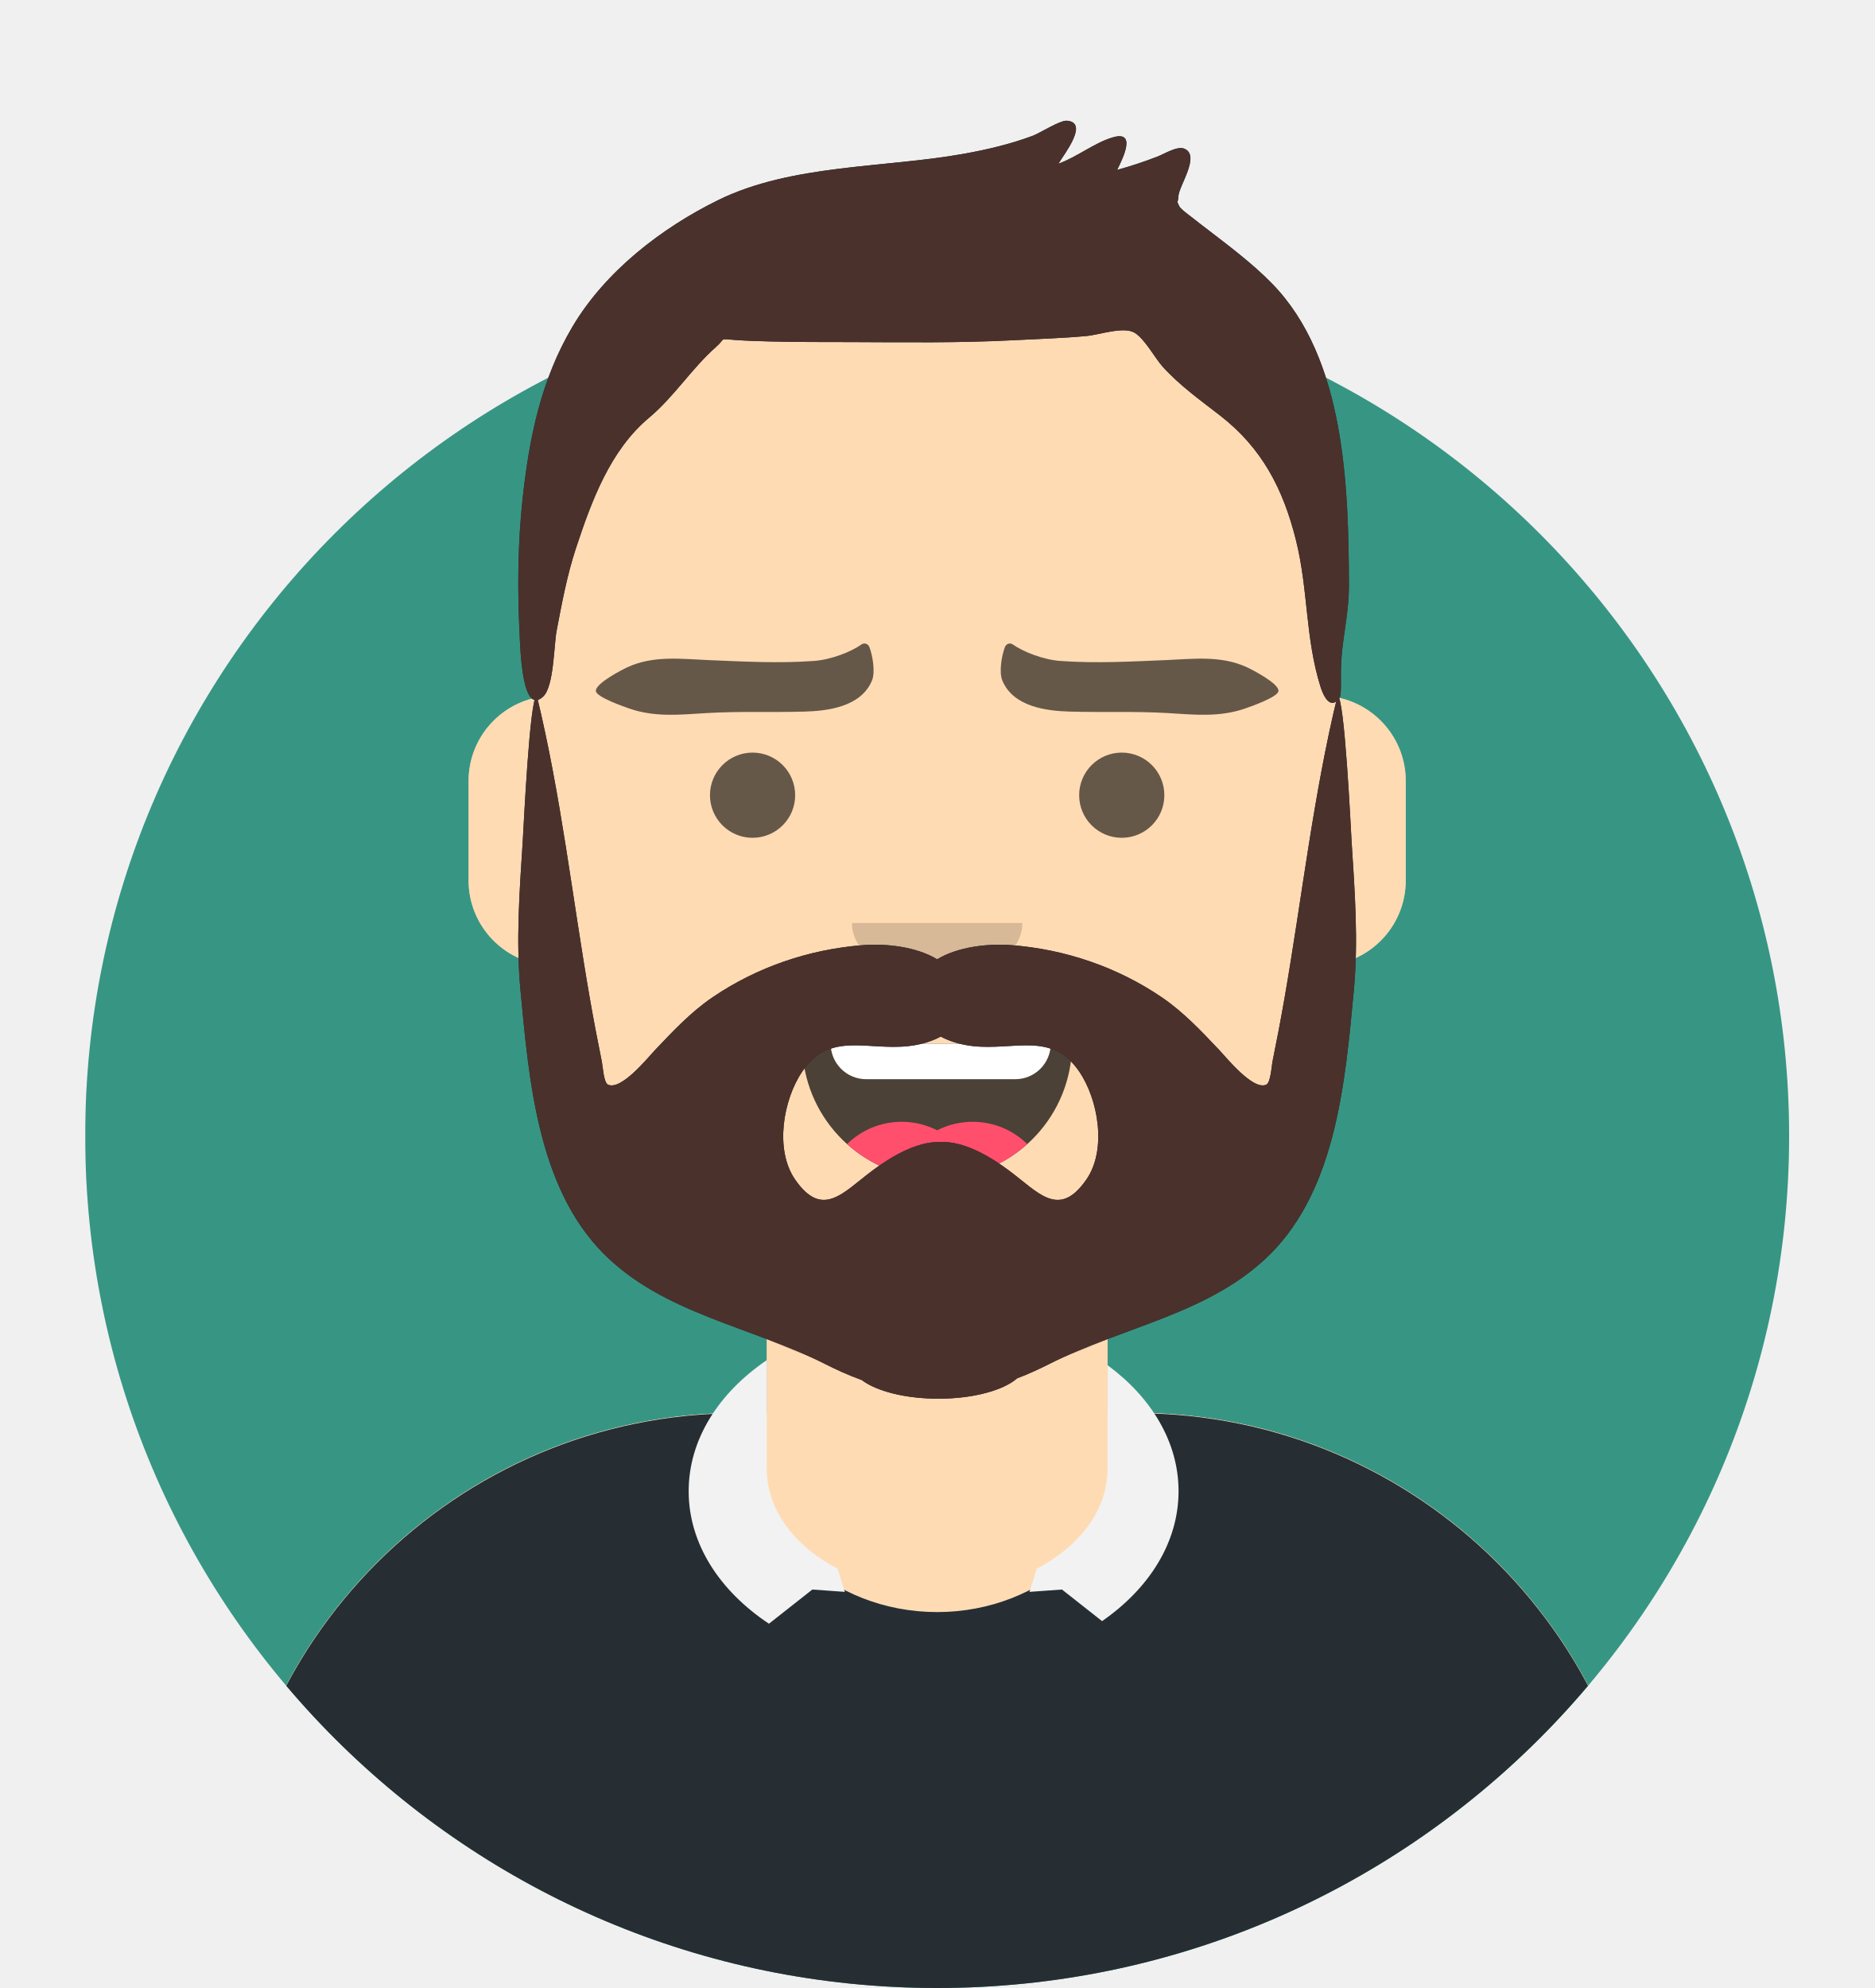
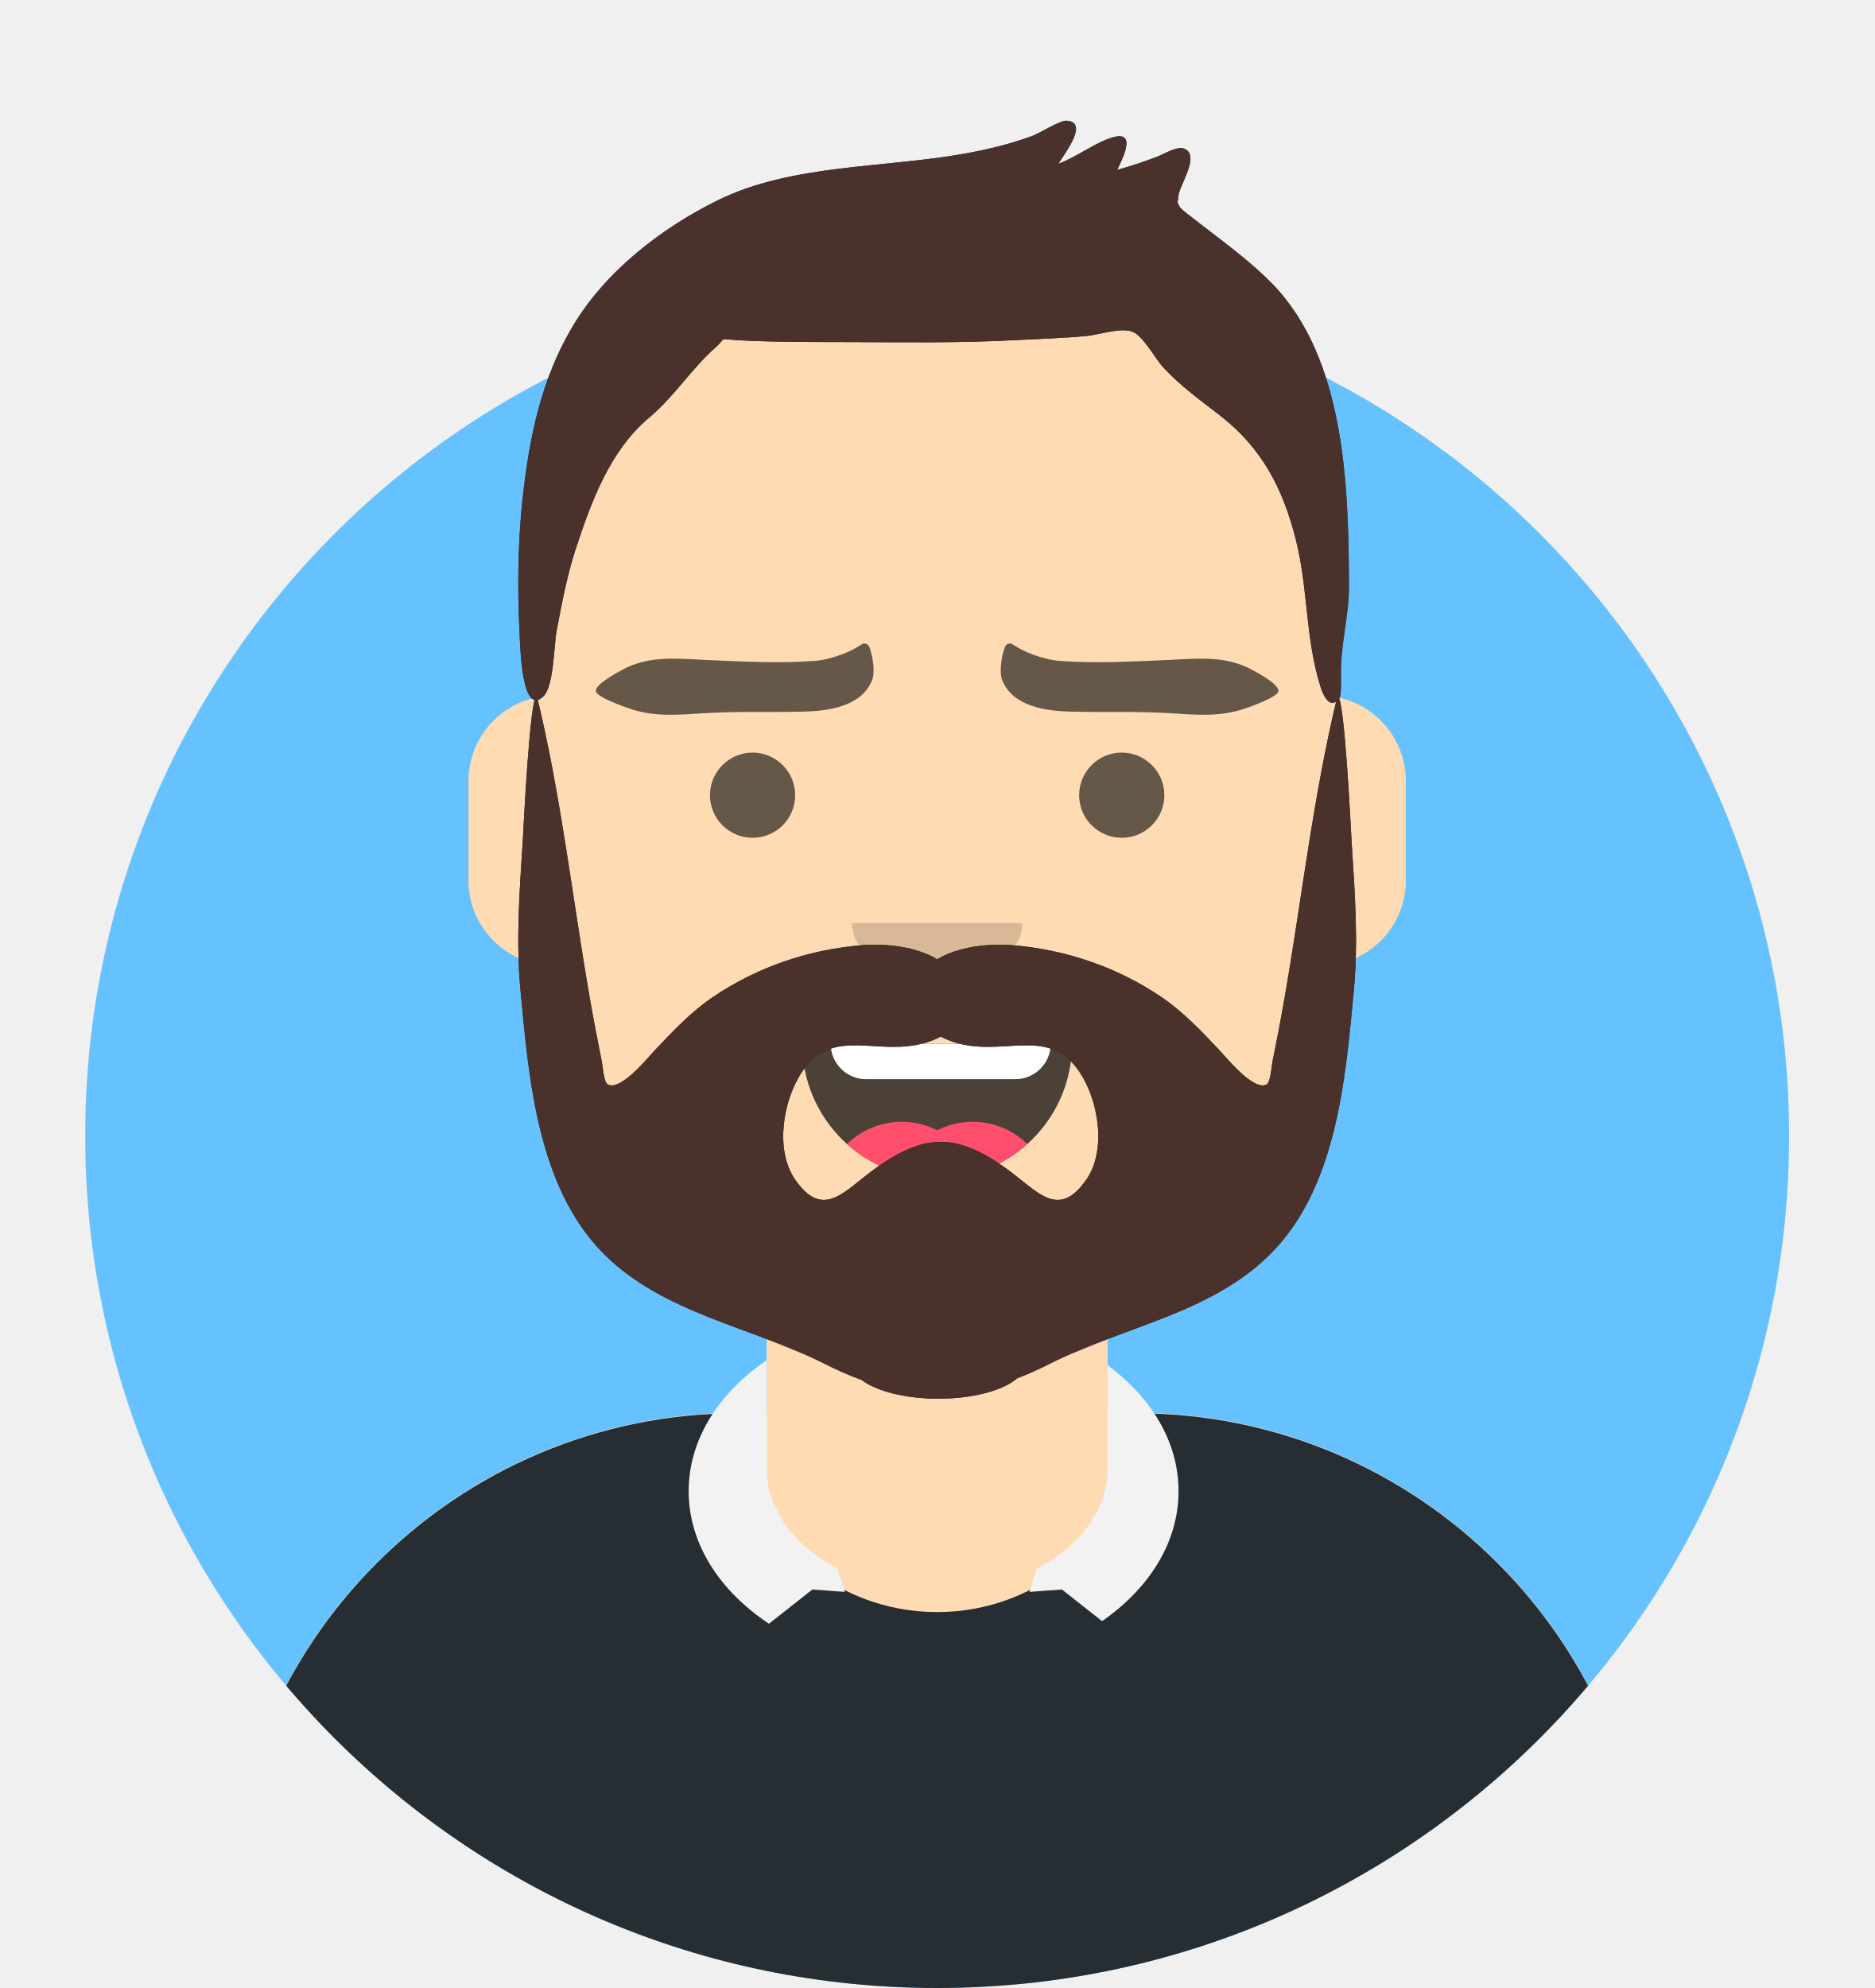
<svg xmlns="http://www.w3.org/2000/svg" xmlns:xlink="http://www.w3.org/1999/xlink" width="264px" height="280px" viewBox="0 0 264 280" version="1.1">
  <defs>
    <circle id="path-1" cx="120" cy="120" r="120" />
    <path d="M12,160 C12,226.274 65.726,280 132,280 C198.274,280 252,226.274 252,160 L264,160 L264,-1.42108547e-14 L-3.19744231e-14,-1.42108547e-14 L-3.19744231e-14,160 L12,160 Z" id="path-3" />
    <path d="M124,144.611 L124,163 L128,163 L128,163 C167.765,163 200,195.235 200,235 L200,244 L0,244 L0,235 C-4.86974701e-15,195.235 32.235,163 72,163 L72,163 L76,163 L76,144.611 C58.763,136.422 46.372,119.687 44.305,99.881 C38.48,99.058 34,94.052 34,88 L34,74 C34,68.054 38.325,63.118 44,62.166 L44,56 L44,56 C44,25.072 69.072,5.68137151e-15 100,0 L100,0 L100,0 C130.928,-5.68137151e-15 156,25.072 156,56 L156,62.166 C161.675,63.118 166,68.054 166,74 L166,88 C166,94.052 161.52,99.058 155.695,99.881 C153.628,119.687 141.237,136.422 124,144.611 Z" id="path-5" />
  </defs>
  <g id="Avataaar" stroke="none" stroke-width="1" fill="none" fill-rule="evenodd">
    <g transform="translate(-825, -1100)" id="Avataaar/Circle">
      <g transform="translate(825, 1100)">
        <g id="Circle" stroke-width="1" fill-rule="evenodd" transform="translate(12, 40)">
          <mask id="mask-2" fill="white">
            <use xlink:href="#path-1" />
          </mask>
          <use id="Circle-Background" fill="#E6E6E6" xlink:href="#path-1" />
-           <g id="Color/Palette/Blue-01" mask="url(#mask-2)" fill="#379683">
+           <g id="Color/Palette/Blue-01" mask="url(#mask-2)" fill="#66c2ff">
            <rect id="🖍Color" x="0" y="0" width="240" height="240" />
          </g>
        </g>
        <mask id="mask-4" fill="white">
          <use xlink:href="#path-3" />
        </mask>
        <g id="Mask" />
        <g id="Avataaar" stroke-width="1" fill-rule="evenodd" mask="url(#mask-4)">
          <g id="Body" transform="translate(32, 36)">
            <mask id="mask-6" fill="white">
              <use xlink:href="#path-5" />
            </mask>
            <use fill="#D0C6AC" xlink:href="#path-5" />
            <g id="Skin/👶🏽-03-Brown" mask="url(#mask-6)" fill="#FFDBB4">
              <g transform="translate(-32, 0)" id="Color">
                <rect x="0" y="0" width="264" height="244" />
              </g>
            </g>
            <path d="M156,79 L156,102 C156,132.928 130.928,158 100,158 C69.072,158 44,132.928 44,102 L44,79 L44,94 C44,124.928 69.072,150 100,150 C130.928,150 156,124.928 156,94 L156,79 Z" id="Neck-Shadow" fill-opacity="0.1" fill="#000000" mask="url(#mask-6)" />
          </g>
          <g id="Clothing/Collar-+-Sweater" transform="translate(0, 170)">
            <defs>
              <path d="M105.192,29.052 L104,29.052 L104,29.052 C64.235,29.052 32,61.287 32,101.052 L32,110 L232,110 L232,101.052 C232,61.287 199.765,29.052 160,29.052 L160,29.052 L158.808,29.052 C158.935,30.035 159,31.036 159,32.052 C159,45.859 146.912,57.052 132,57.052 C117.088,57.052 105,45.859 105,32.052 C105,31.036 105.065,30.035 105.192,29.052 Z" id="react-path-14" />
            </defs>
            <mask id="react-mask-15" fill="white">
              <use xlink:href="#react-path-14" />
            </mask>
            <use id="Clothes" fill="#E6E6E6" fill-rule="evenodd" xlink:href="#react-path-14" />
            <g id="Color/Palette/Gray-01" mask="url(#react-mask-15)" fill-rule="evenodd" fill="#262E33">
              <rect id="🖍Color" x="0" y="0" width="264" height="110" />
            </g>
            <path d="M156,22.279 C162.182,26.835 166,33.106 166,40.028 C166,47.233 161.863,53.733 155.229,58.327 L149.579,53.876 L145,54.208 L146,51.057 L145.922,50.996 C152.022,47.853 156,42.7 156,36.877 L156,22.279 Z M108,21.571 C101.233,26.174 97,32.74 97,40.028 C97,47.426 101.362,54.08 108.308,58.692 L114.421,53.876 L119,54.208 L118,51.057 L118.078,50.996 C111.978,47.853 108,42.7 108,36.877 L108,21.571 Z" id="Collar" fill="#F2F2F2" fill-rule="evenodd" />
          </g>
          <g id="Face" transform="translate(76, 82)" fill="#000000">
            <g id="Mouth/Smile" transform="translate(2, 52)">
              <defs>
                <path d="M35.118,15.128 C36.176,24.62 44.226,32 54,32 C63.804,32 71.874,24.574 72.892,15.04 C72.974,14.273 72.117,13 71.043,13 C56.149,13 44.738,13 37.087,13 C36.007,13 35.012,14.178 35.118,15.128 Z" id="react-path-16" />
              </defs>
              <mask id="react-mask-17" fill="white">
                <use xlink:href="#react-path-16" />
              </mask>
              <use id="Mouth" fill-opacity="0.7" fill="#000000" fill-rule="evenodd" xlink:href="#react-path-16" />
              <rect id="Teeth" fill="#FFFFFF" fill-rule="evenodd" mask="url(#react-mask-17)" x="39" y="2" width="31" height="16" rx="5" />
              <g id="Tongue" stroke-width="1" fill-rule="evenodd" mask="url(#react-mask-17)" fill="#FF4F6D">
                <g transform="translate(38, 24)">
                  <circle cx="11" cy="11" r="11" />
                  <circle cx="21" cy="11" r="11" />
                </g>
              </g>
            </g>
            <g id="Nose/Default" transform="translate(28, 40)" fill-opacity="0.16">
              <path d="M16,8 C16,12.418 21.373,16 28,16 L28,16 C34.627,16 40,12.418 40,8" id="Nose" />
            </g>
            <g id="Eyes/Default-😀" transform="translate(0, 8)" fill-opacity="0.6">
              <circle id="Eye" cx="30" cy="22" r="6" />
              <circle id="Eye" cx="82" cy="22" r="6" />
            </g>
            <g id="Eyebrow/Natural/Flat-Natural" fill-opacity="0.6">
              <path d="M38.569,10.702 C33.587,11.238 28.655,11.134 23.656,11.101 C19.823,11.076 15.92,10.689 12.325,12.509 C11.636,12.857 7.877,14.945 8.003,16.011 C8.104,16.863 12.013,18.064 12.717,18.284 C16.428,19.445 19.924,18.928 23.687,18.57 C28.302,18.132 32.914,18.175 37.532,17.874 C40.642,17.672 45.422,16.977 46.829,13.148 C47.253,11.995 46.815,9.734 46.307,8.506 C46.105,8.018 45.563,7.85 45.169,8.149 C43.756,9.222 40.985,10.443 38.569,10.702" id="Fill-10" transform="translate(27.5, 13.5) rotate(2) translate(-27.5, -13.5) " />
              <path d="M95.569,10.702 C90.587,11.238 85.655,11.134 80.656,11.101 C76.823,11.076 72.92,10.689 69.325,12.509 C68.636,12.857 64.877,14.945 65.003,16.011 C65.104,16.863 69.013,18.064 69.717,18.284 C73.428,19.445 76.924,18.928 80.687,18.57 C85.302,18.132 89.914,18.175 94.532,17.874 C97.642,17.672 102.422,16.977 103.829,13.148 C104.253,11.995 103.815,9.734 103.307,8.506 C103.105,8.018 102.563,7.85 102.169,8.149 C100.756,9.222 97.985,10.443 95.569,10.702" id="Fill-10" transform="translate(84.5, 13.5) scale(-1, 1) rotate(2) translate(-84.5, -13.5) " />
            </g>
          </g>
          <g id="Top" stroke-width="1" fill-rule="evenodd">
            <defs>
              <rect id="react-path-11" x="0" y="0" width="264" height="280" />
              <path d="M180.15,39.92 C177.39,37.1 174.186,34.707 171.069,32.307 C170.382,31.777 169.683,31.261 169.011,30.712 C168.858,30.587 167.292,29.466 167.105,29.053 C166.654,28.06 166.915,28.833 166.977,27.649 C167.056,26.151 170.111,21.919 167.831,20.949 C166.828,20.522 165.04,21.658 164.078,22.033 C162.196,22.767 160.292,23.393 158.347,23.933 C159.279,22.076 161.055,18.359 157.716,19.354 C155.114,20.129 152.69,22.122 150.076,23.059 C150.941,21.642 154.4,17.248 151.274,17.002 C150.302,16.926 147.471,18.75 146.424,19.14 C143.287,20.305 140.083,21.059 136.79,21.653 C125.592,23.671 112.497,23.095 102.137,28.193 C94.149,32.124 86.263,38.222 81.648,45.988 C77.201,53.473 75.538,61.664 74.607,70.241 C73.924,76.536 73.868,83.043 74.188,89.36 C74.292,91.43 74.525,100.971 77.532,98.081 C79.03,96.642 79.019,90.828 79.396,88.86 C80.147,84.945 80.87,81.013 82.122,77.223 C84.328,70.544 86.931,63.43 92.427,58.83 C95.954,55.878 98.431,51.889 101.806,48.911 C103.322,47.574 102.165,47.713 104.603,47.889 C106.241,48.006 107.885,48.051 109.526,48.094 C113.322,48.193 117.124,48.168 120.921,48.181 C128.568,48.209 136.179,48.317 143.819,47.916 C147.214,47.739 150.618,47.642 154.004,47.328 C155.895,47.153 159.251,45.941 160.808,46.867 C162.233,47.714 163.713,50.482 164.736,51.615 C167.154,54.294 170.036,56.339 172.862,58.535 C178.757,63.115 181.732,68.867 183.523,76.023 C185.306,83.153 184.806,89.768 187.013,96.785 C187.402,98.018 188.429,100.145 189.695,98.239 C189.93,97.885 189.87,95.939 189.87,94.819 C189.87,90.3 191.014,86.908 191,82.359 C190.944,68.527 190.496,50.491 180.15,39.92 Z" id="react-path-10" />
              <filter x="-0.8%" y="-2.0%" width="101.5%" height="108.0%" filterUnits="objectBoundingBox" id="react-filter-7">
                <feOffset dx="0" dy="2" in="SourceAlpha" result="shadowOffsetOuter1" />
                <feColorMatrix values="0 0 0 0 0   0 0 0 0 0   0 0 0 0 0  0 0 0 0.16 0" type="matrix" in="shadowOffsetOuter1" result="shadowMatrixOuter1" />
                <feMerge>
                  <feMergeNode in="shadowMatrixOuter1" />
                  <feMergeNode in="SourceGraphic" />
                </feMerge>
              </filter>
            </defs>
            <mask id="react-mask-9" fill="white">
              <use xlink:href="#react-path-11" />
            </mask>
            <g id="Mask" />
            <g id="Top/Short-Hair/Short-Flat" mask="url(#react-mask-9)">
              <g transform="translate(-1, 0)">
                <g id="Facial-Hair/Beard-Medium" transform="translate(49, 72)">
                  <defs>
                    <path d="M105.018,94.13 C101.15,99.721 98.258,95.947 94.137,92.876 C91.657,91.027 87.961,88.728 84.504,88.841 C81.048,88.728 77.352,91.027 74.871,92.876 C70.751,95.947 67.858,99.721 63.991,94.13 C61.088,89.932 62.303,82.874 65.015,78.903 C68.874,73.251 74.109,75.985 79.962,75.34 C81.554,75.165 83.153,74.723 84.504,74 C85.856,74.723 87.455,75.165 89.046,75.34 C94.9,75.985 100.135,73.251 103.994,78.903 C106.706,82.874 107.92,89.932 105.018,94.13 M140.391,26 C136.967,40.075 135.393,54.434 132.91,68.671 C132.393,71.639 131.826,74.596 131.225,77.55 C131.098,78.17 130.974,80.473 130.363,80.764 C128.512,81.648 124.739,76.947 123.73,75.885 C121.197,73.219 118.685,70.529 115.599,68.437 C109.365,64.21 102.065,61.711 94.47,61.118 C91.292,60.869 86.995,61.303 84,63.11 C81.005,61.303 76.708,60.869 73.53,61.118 C65.934,61.711 58.635,64.21 52.4,68.437 C49.315,70.529 46.803,73.219 44.269,75.885 C43.261,76.947 39.488,81.648 37.637,80.764 C37.026,80.473 36.902,78.17 36.775,77.55 C36.174,74.596 35.607,71.639 35.09,68.671 C32.607,54.434 31.034,40.075 27.609,26 C26.613,26 25.739,44.748 25.627,46.495 C25.175,53.589 24.646,60.525 25.322,67.626 C26.486,79.875 27.699,95.234 37.033,104.588 C45.466,113.039 57.71,114.806 68.271,120.141 C69.631,120.828 71.435,121.676 73.38,122.371 C75.429,123.934 79.493,125 84.174,125 C89.085,125 93.316,123.827 95.254,122.138 C96.955,121.493 98.518,120.753 99.729,120.141 C110.289,114.805 122.534,113.039 130.967,104.588 C140.301,95.234 141.514,79.875 142.679,67.626 C143.353,60.525 142.825,53.589 142.373,46.495 C142.261,44.748 141.387,26 140.391,26 Z" id="react-path-13" />
                  </defs>
                  <mask id="react-mask-12" fill="white">
                    <use xlink:href="#react-path-13" />
                  </mask>
                  <use id="Beardness" fill="#252E32" fill-rule="evenodd" xlink:href="#react-path-13" />
                  <g id="Color/Hair/Brown" mask="url(#react-mask-12)" fill="#4A312C">
                    <g transform="translate(-32, 0)" id="Color">
                      <rect x="0" y="0" width="264" height="244" />
                    </g>
                  </g>
                </g>
                <mask id="react-mask-8" fill="white">
                  <use xlink:href="#react-path-10" />
                </mask>
                <use id="Short-Hair" stroke="none" fill="#1F3140" fill-rule="evenodd" xlink:href="#react-path-10" />
                <g id="Skin/👶🏽-03-Brown" mask="url(#react-mask-8)" fill="#4A312C">
                  <g transform="translate(0, 0) " id="Color">
                    <rect x="0" y="0" width="264" height="280" />
                  </g>
                </g>
              </g>
            </g>
          </g>
        </g>
      </g>
    </g>
  </g>
</svg>
